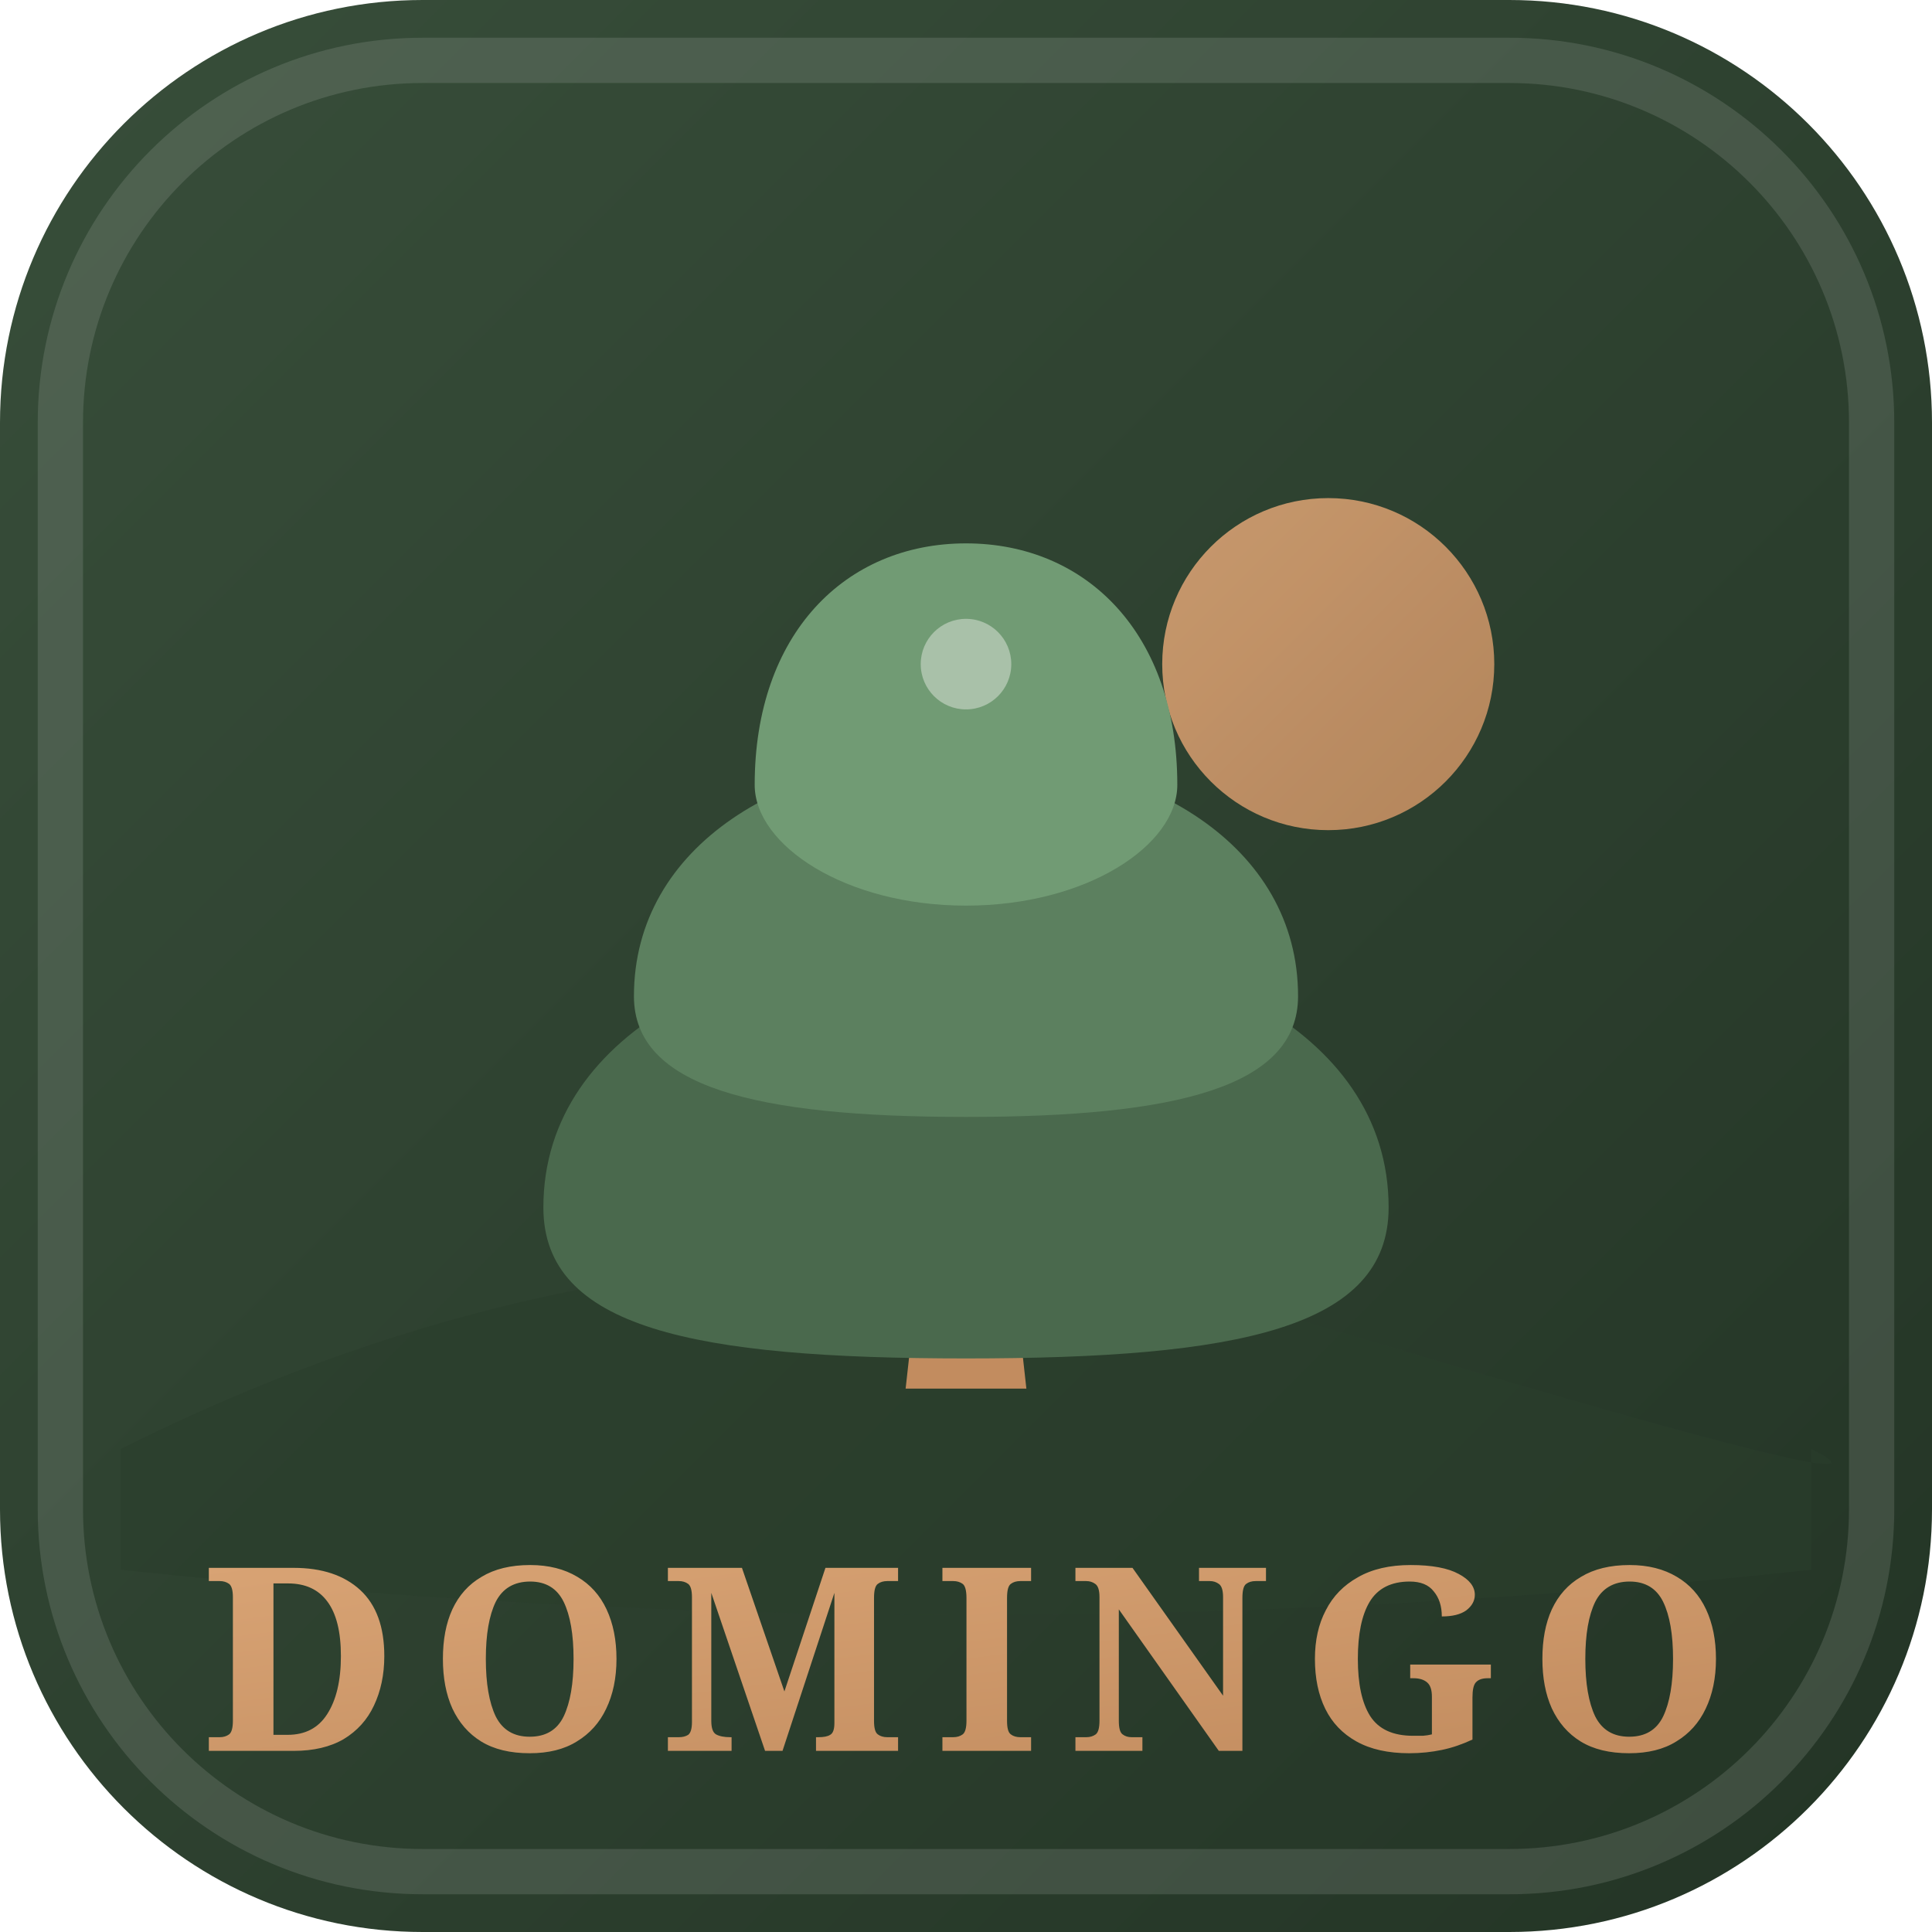
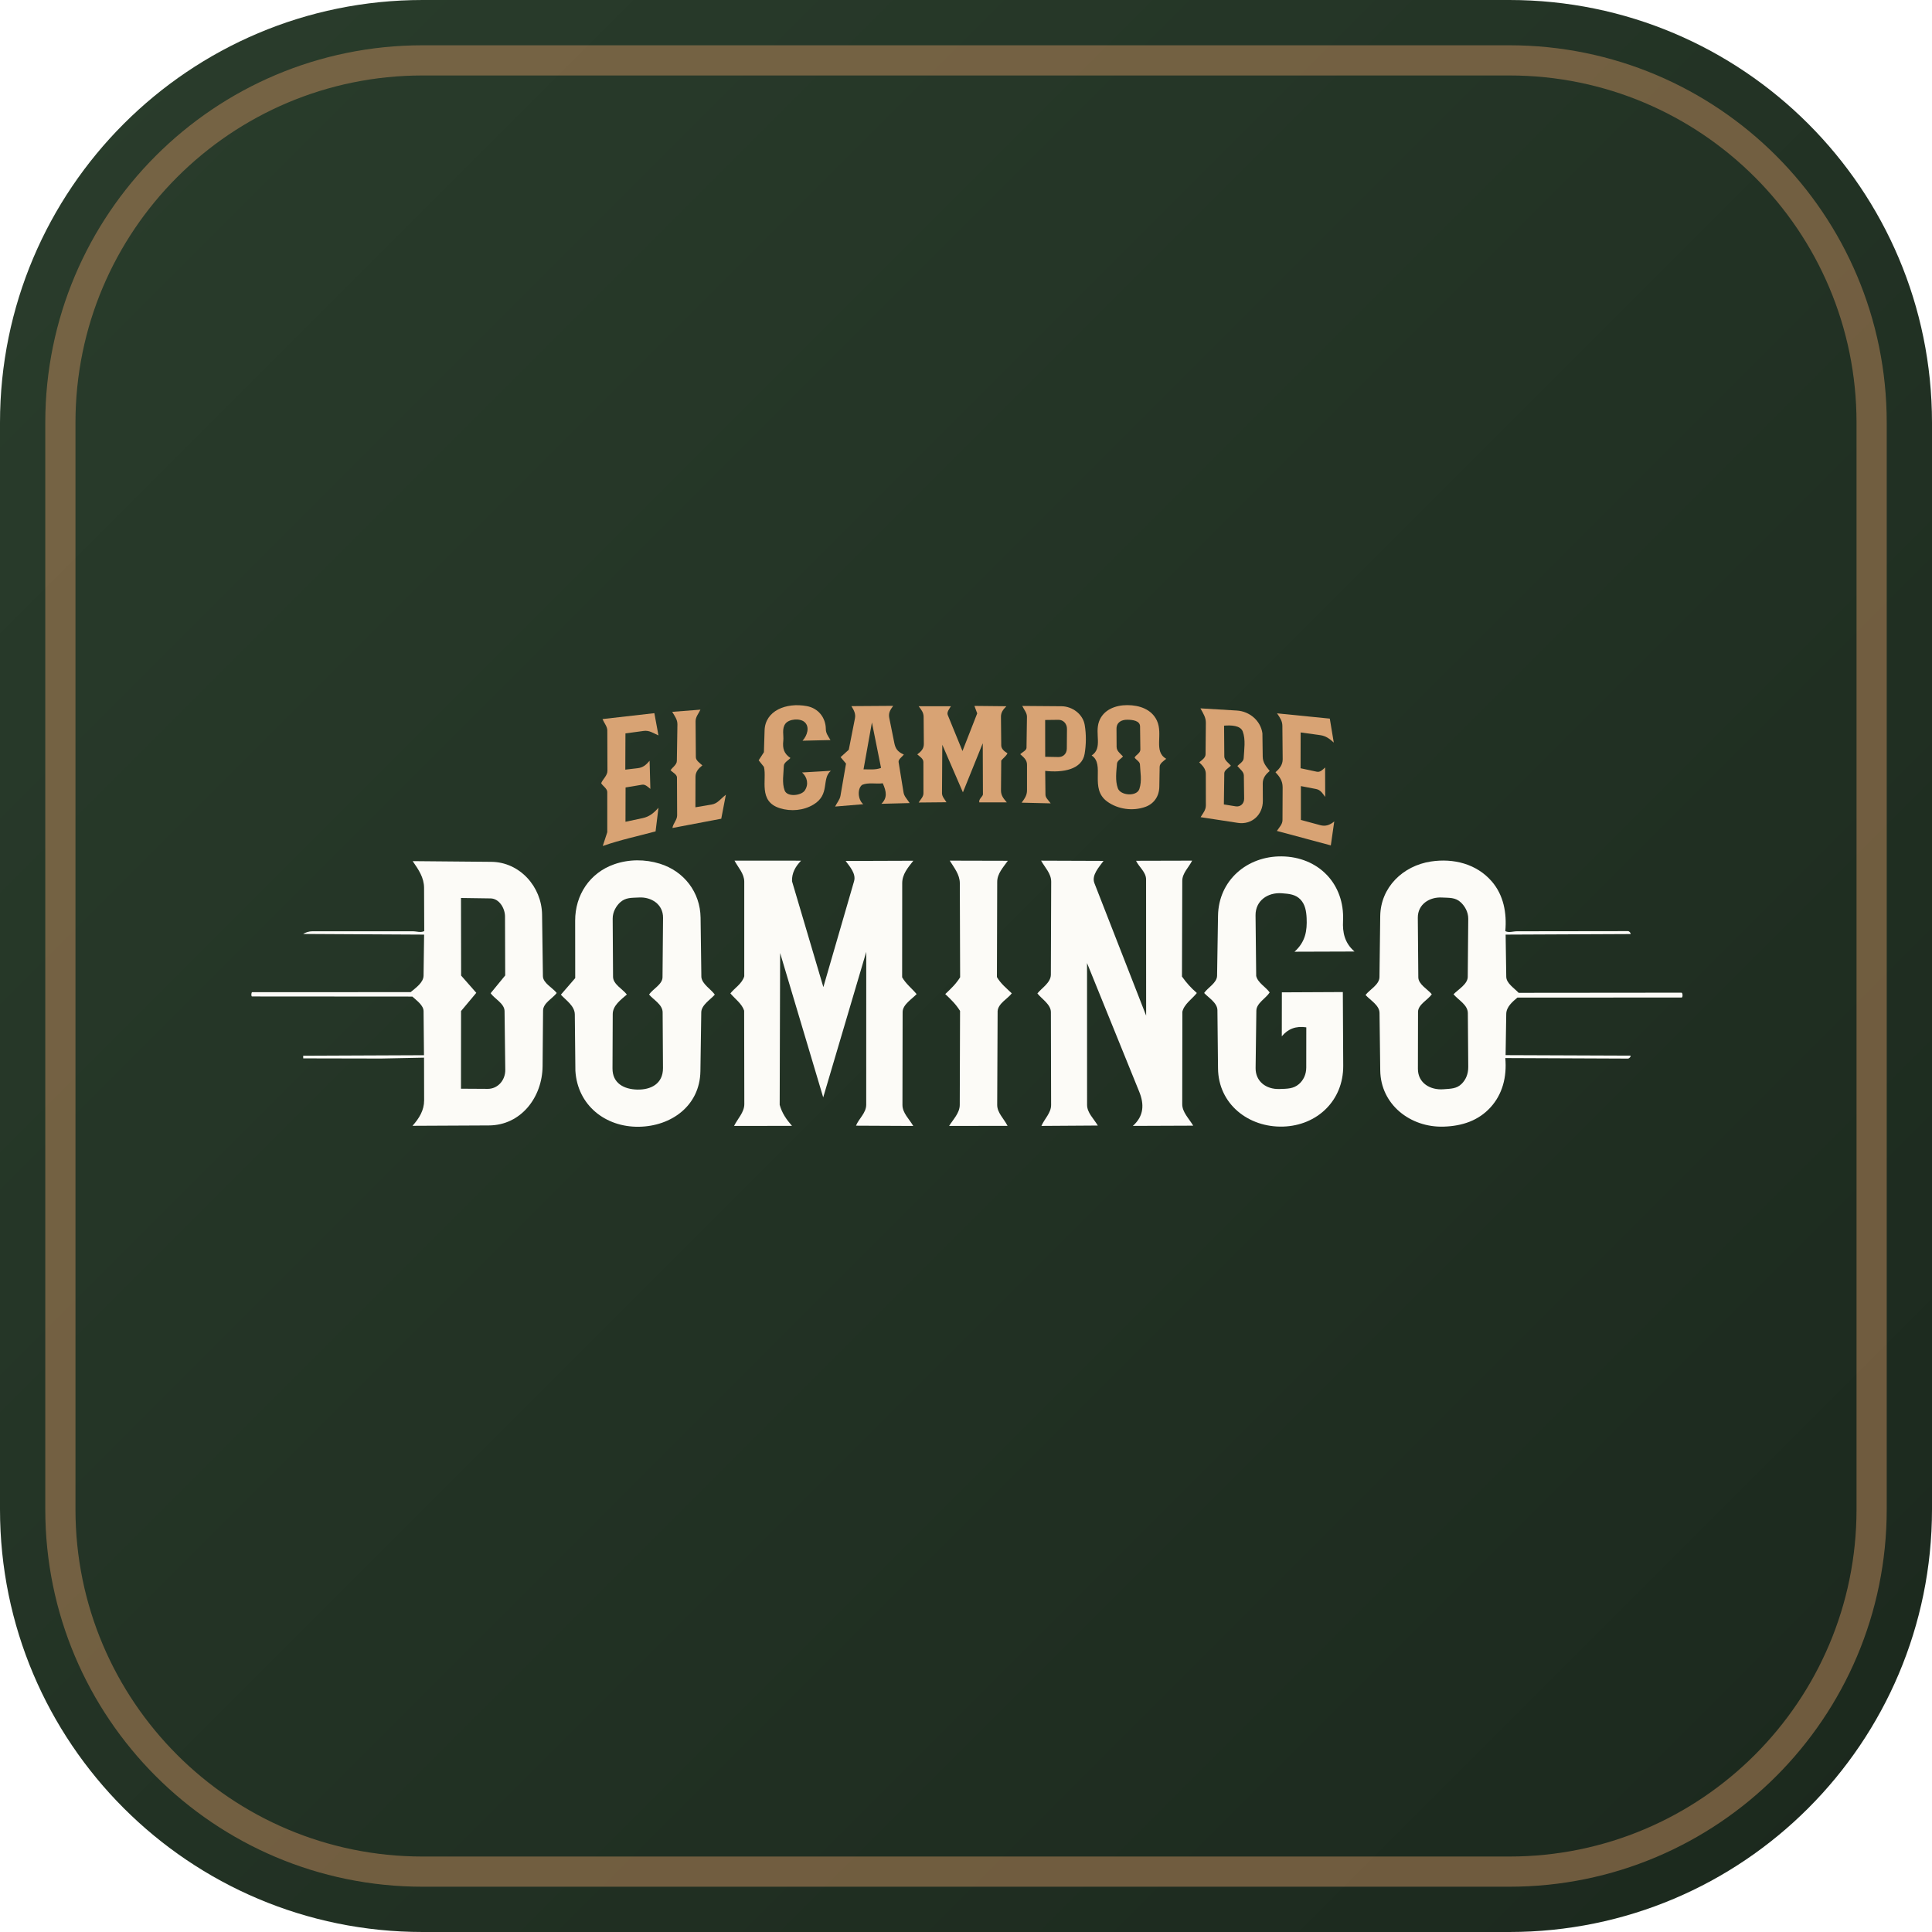
- <svg xmlns="http://www.w3.org/2000/svg" viewBox="0 0 64 64" width="64" height="64">
+ <svg xmlns="http://www.w3.org/2000/svg" viewBox="0 0 512 512" width="512" height="512">
  <defs>
-     <linearGradient id="bgGrad" x1="0%" y1="0%" x2="100%" y2="100%">
-       <stop offset="0%" stop-color="#384e3a" />
-       <stop offset="100%" stop-color="#233425" />
-     </linearGradient>
-     <linearGradient id="goldGrad" x1="0%" y1="0%" x2="100%" y2="100%">
-       <stop offset="0%" stop-color="#d8a374" />
-       <stop offset="100%" stop-color="#c28c5f" />
+     <linearGradient id="favBg" x1="0%" y1="0%" x2="100%" y2="100%">
+       <stop offset="0%" stop-color="#2a3d2c" />
+       <stop offset="100%" stop-color="#1b281d" />
    </linearGradient>
  </defs>
-   <rect width="64" height="64" rx="14" fill="url(#bgGrad)" />
-   <rect x="2" y="2" width="60" height="60" rx="12" fill="none" stroke="rgba(255,255,255,0.12)" stroke-width="1.5" />
-   <g transform="translate(0, 0)">
-     <circle cx="44" cy="22" r="5.5" fill="url(#goldGrad)" opacity="0.9" />
-     <path d="M4 48 Q 24 38, 44 44 T 60 48 L 60 52 Q 32 55, 4 52 Z" fill="#2a3d2c" opacity="0.6" />
-     <path d="M30 46 L34 46 L33 37 L31 37 Z" fill="#c28c5f" />
-     <path d="M18 40 C18 34, 25 31, 32 31 C39 31, 46 34, 46 40 C46 44, 41 45, 32 45 C23 45, 18 44, 18 40 Z" fill="#4a694d" />
-     <path d="M21 33 C21 28, 26 25, 32 25 C38 25, 43 28, 43 33 C43 36, 39 37, 32 37 C25 37, 21 36, 21 33 Z" fill="#5c805f" />
-     <path d="M25 26 C25 21, 28 18, 32 18 C36 18, 39 21, 39 26 C39 28, 36 30, 32 30 C28 30, 25 28, 25 26 Z" fill="#719b74" />
-     <circle cx="32" cy="22" r="1.5" fill="#fcfbf7" opacity="0.4" />
-     <text x="32" y="58" font-family="'Playfair Display', serif" font-size="8.5" font-weight="bold" fill="url(#goldGrad)" text-anchor="middle" letter-spacing="1">DOMINGO</text>
+   <rect width="512" height="512" rx="112" fill="url(#favBg)" />
+   <rect x="16" y="16" width="480" height="480" rx="96" fill="none" stroke="#c28c5f" stroke-width="8" stroke-opacity="0.5" />
+   <g transform="translate(56, 172) scale(0.2)">
+     <g fill="#fcfbf7">
+       <path d="M934.54,457.2c-6.34-7.63-13.95-13.22-19.16-22.25l.1-124.66c0-11.92,7.45-20.52,14.74-29.78l-89.7.32c5.36,7.27,14.05,16.93,11.18,26.79l-40.71,140.34-41.52-140.23c-.4-10.8,4.28-19.22,11.97-27.3l-88.19-.04c4.84,9.11,12.92,17.22,12.92,27.87v125.32c-2.53,9.57-13.2,16.03-18.38,22.7,6.07,7.22,15.41,13.8,18.24,22.92l.23,123.78c.02,10.94-8.79,19.17-13.57,28.92l76.73-.06c-7.43-8.56-13.24-16.83-16.3-27.88l.59-201.17,57.08,191.31,57.04-192.82-.04,202.45c0,11.08-9.86,18.51-13.56,27.85l75.85.36c-4.93-8.75-14.31-17.06-14.29-27.8l.23-123.07c.02-10.04,12.31-17.15,18.54-23.86Z" />
+       <path d="M1305.89,455.79c-7.83-6.81-13.86-13.51-19.72-21.82l.4-126.89c.03-10.1,8.63-17.77,13.08-26.69l-74.33.19c3.84,8.2,13.29,14.98,13.3,24.67l.07,180.53-68.53-175.51c-4.17-10.68,6.44-21.66,12.07-29.55l-82.71-.3c5.12,9.22,13.4,17.03,13.36,27.9l-.43,123.14c-.04,10.74-12.59,18.06-17.85,24.92,5.87,7.41,17.86,14.57,17.89,24.71l.28,123.08c.02,10.55-8.73,18.2-12.86,27.72l74.75-.49c-5.95-9.85-14.21-17.01-14.22-27.49l-.06-187.8,69.14,170.44c6.75,16.64,6.36,32.07-8.4,45.32l79.93-.31c-5.75-9.68-14.55-17.79-14.53-28.57l.18-122.39c2.29-10.17,13.24-17.17,19.18-24.82Z" />
+       <path d="M1514.78,400.82c-13.39-11.6-15.9-25.71-15.18-40.36,2.42-49.66-33.01-85.2-81.34-85.71-45.81-.49-83.6,31.75-84.33,78.74l-1.24,79.49c-.15,9.44-12.49,15.72-17.13,22.78,5.55,6.11,17.48,12.94,17.58,22.77l.79,77.14c.48,47.31,40.45,78.57,86.45,77.11,44.76-1.42,79.7-34.31,79.46-80.56l-.51-97.7-80.79.39-.09,58.27c8.37-10.13,18.99-13.91,32.46-11.9l-.06,53.22c0,9.48-4,17.09-9.71,21.99-7.25,6.22-15.19,6.18-25.92,6.51-17.71.54-31.71-10.19-31.48-27.84l.99-76c.13-9.93,12.63-16.26,17.65-24.12-4.79-6.97-15.79-12.71-17.86-21.86l-.86-80.25c-.21-19.6,16.33-30.68,34.67-29.32,9.92.74,18.37,1.44,24.93,8.38,6.04,6.38,7.64,15.05,8.08,24.48.78,16.89-1.54,31.59-16.05,44.6l79.51-.26Z" />
+       <path d="M1040.97,434.7l.38-126.2c.03-11.03,8-19.23,14.07-27.92l-76.94-.19c5.85,9.51,13.29,18.46,13.33,29.88l.41,124.67c-5.63,9.01-12.04,14.97-19.71,22.26,7.72,7.29,13.99,13.31,19.61,22.32l-.4,124.59c-.03,10.73-8.76,19.17-14.12,27.81l77.46-.11c-5.18-10.1-13.78-17.32-13.73-27.88l.57-124.25c.77-10.18,13.8-16.59,18.76-23.47-7.13-6.84-14.52-12.68-19.68-21.5Z" />
+       <path d="M439.39,433.5l-1.12-81.61c-.51-36.9-29.55-69.59-67.21-69.92l-104.24-.93c8.09,11.66,15.03,21.96,15.09,35.41l.23,57.32c-5.04,2.42-9.92.2-15.45.2h-132.69c-4.37,0-9.29,1.54-12.36,3.58l160.33.87-.73,54.36c-.12,9.14-10.24,16.09-17.13,21.85l-209.87.04c-1.32,0-1.62,4.89-.5,5.7l212.67.15c5.91,5.45,14.76,11.53,14.84,19.35l.55,58.34-160.05.67.05,3.52,103.22.21,56.85-1.15.12,56.56c.03,13.27-6.62,23.84-15.39,33.73l101.25-.49c42.44-.21,70.75-37.27,71.11-78.55l.63-73.69c.09-10.07,12.99-16.25,18.09-23.26-5.43-6.96-18.16-13.13-18.28-22.24ZM366.26,582.8l-35.44-.21.11-102.91,20.18-24.13-20.1-22.87-.17-102.8,39.23.56c11.26.16,19.07,12.86,19.1,24l.25,78.09-19.3,23.54c5.11,7.35,18.32,13.61,18.44,23.65l.96,77.75c.18,14.14-10.15,25.41-23.25,25.33Z" />
+       <path d="M1948.08,455.35l-215.79.2c-5.91-6.28-16.28-12.66-16.41-21.21l-.84-55.92,165.69-.74c.04-1.64-1.79-3.88-3.77-3.88l-146.79.19c-5.46,0-10.69,2.3-15.55-.21,2.15-23.97-2.28-47.76-17.94-65.86-20.11-23.25-50.71-30.95-80.68-26.38-37.16,5.67-66.64,34.29-67.12,72.42l-1.01,80.79c-.13,10.04-13.38,16.8-18.45,23.67,6.61,7.22,18.39,13.61,18.52,23.76l.96,76.2c.57,45.22,39.87,75.74,83.76,74.48,24.98-.71,46.46-8.09,62.43-25.64,15.63-17.18,21.77-40,19.52-65.23l162.32.69c2.01,0,3.86-2.31,3.8-3.93l-165.74-.64.87-54.7c.15-9.33,8.48-16.3,14.79-21.55l217.65-.08c1.67,0,1.48-6.43-.21-6.42ZM1657.06,575.83c-6.76,6.97-14.71,6.73-24.39,7.49-17.2,1.35-33.91-7.99-33.87-27.11l.16-75.32c.02-10.01,13.12-15.91,18.24-23.46-5.31-6.55-17.78-13.06-17.86-22.4l-.66-78.88c-.15-18.12,15.7-27.82,31.93-26.89,9.66.56,17.81-.42,25.13,6.52,5.02,4.75,9.86,12.49,9.77,21.75l-.67,76.84c-.08,9.58-12.26,16.4-18.86,23.09,6.8,8.02,18.9,13.91,18.99,25.04l.54,71.09c.08,9.95-3.51,17.15-8.46,22.25Z" />
+       <path d="M649.34,434.65l-1.04-78.72c-.44-33.58-21.9-61.56-53.97-71.48-19.69-6.09-41.09-6.06-60.56.79-32.37,11.38-51.69,40.71-51.66,74.64l.08,76.16-19,21.98c6.95,7.58,18.34,14.87,18.46,26.14l.77,74.75c2.84,45.82,39.99,74.75,84.11,74.1,42.89-.63,80.88-27.76,81.55-73.72l1.13-77.98c.14-9.71,12.62-17.12,17.95-23.39-5.01-7.17-16.83-13.8-17.83-23.26ZM598.03,481.45l.46,73.7c.13,21.24-16.42,28.92-33.81,28.6-17.74-.32-33.17-8.26-33.09-27.98l.31-72.09c.05-11.41,11.04-19.17,18.72-25.9-5.75-7.37-18.24-13.61-18.3-23.44l-.49-77.11c-.06-9.13,4.95-17.01,9.8-21.47,7.43-6.83,15.49-5.98,25.07-6.53,16.25-.94,32.05,8.96,31.88,26.89l-.71,78.86c-.08,9.35-12.79,15.42-17.82,22.8,5.57,6.88,17.92,13.11,17.99,23.69Z" />
+     </g>
+     <g fill="#d8a374">
+       <path d="M974.11,203.03c-2.41-4.05-5.94-7.45-5.91-12.1l.4-64.09,27.31,63.05,26.29-65.04.24,67.93c-.63,3.11-5.84,6.01-4.82,10.42l36.43-.05c-4.49-5.21-7.75-9.23-7.69-15.85l.33-39.58c2.99-3.57,6.39-5.71,8.27-9.59-4-2.38-8.23-5.77-8.27-10.41l-.37-37.88c-.06-5.84,2.74-9.43,7.13-14.03l-42.29-.44,3.69,9.89-19.52,49.9-19.5-47.7c-1.53-3.75,1.86-8.02,4.2-11.65l-42.79-.02c3.73,4.85,6.56,8.37,6.61,14.08l.29,35.85c.05,6.22-3.41,9.96-8.7,13.87,3.39,2.99,8.09,5.78,8.1,10.09l.08,41.44c0,4.73-3.73,7.89-6.35,12.26l36.83-.35Z" />
+       <path d="M1419.38,226.57c-.02,5.59-4.06,9.41-7.45,14.45l71.48,19.18,4.54-31.74c-5.8,4.8-11.59,6.8-18.39,4.96l-25.82-6.97v-44.83s19.99,3.83,19.99,3.83c5.91,1.13,8.44,5.36,12.22,10.52l-.11-39.03c-3.59,3.32-6.6,6.57-11.13,5.6l-21.39-4.56.11-47.45,26.02,3.6c7.52,1.04,12.22,4.75,17.88,9.82l-5.28-31.75-69.91-6.99c4.03,5.91,7.01,10.19,7.07,16.56l.4,44.24c.07,7.41-4.28,12.68-9.54,17.21,5.61,6.05,9.51,11.53,9.48,20.07l-.18,43.28Z" />
+       <path d="M753.54,210.98c14.55,4.45,31.04,3.07,44.3-4.85,22.54-13.47,10.28-34.15,23.11-44.8l-38.19,2.25c6.89,6.09,9.13,15.72,3.61,23.87-4.68,6.9-23.26,9-26.67-.02-3.82-10.12-1.35-22.54-1.08-32.72.12-4.46,6.44-7.45,8.74-10.35-8.86-5.94-10.54-12.94-9.46-22.86.77-7.07-2.22-15.91,2.84-22.61,4.67-6.19,19.08-7.59,25.32-2.13,7.21,6.31,3.67,17.82-2.64,24.71l37-.85c-3.45-5.68-6.12-9.18-6.16-14.61-.12-15.14-10.02-27.58-25.14-30.38-27.7-5.13-55.2,6.25-56,32.1l-.89,28.96-6.94,10.75,6.96,8.74c4.17,16.62-8.14,45.78,21.3,54.78Z" />
+       <path d="M524.67,189.47v53.23s-5.97,18.27-5.97,18.27c23.9-8.32,46.77-13.07,69.97-19.34l3.84-31.36c-6.32,7.17-12.17,11.89-20.87,13.75l-22.85,4.88.13-45.46,21.8-3.65c4.16-.7,7.07,2.37,11.04,5.51l-1.01-37.26c-4.92,5.81-8.91,9.05-15.96,9.88l-16.24,1.9.2-48.03,24.27-3.28c7.21-.97,12.25,2.72,19.47,5.96l-5.43-29.49-68.74,7.82c2.55,5.85,6.38,9.91,6.4,15.1l.18,53.46c.02,6.19-6.02,10.89-8.29,16.3,1.4,3.36,8.06,7.06,8.06,11.82Z" />
+       <path d="M641.46,209.69l.11-40.46c.02-6.74,4.33-11.33,9.11-15.06-3.61-3.22-8.61-6.5-8.64-10.84l-.36-47.51c-.05-5.94,4.08-10.45,6.45-15.5l-37.43,2.91c3.76,6.2,7.01,10.55,6.91,16.74l-.75,48.34c-.08,5.1-6.1,8.58-8.36,12.38,2.72,2.65,8.5,5.58,8.52,9.41l.22,50.23c.03,6.2-5.49,10.89-6.2,16.79l64.66-12.27,6.12-31.82c-7.34,5.78-11,11.7-18.82,13.02l-21.55,3.63Z" />
+       <path d="M1360.08,230.34c18.96,2.9,33.35-11.04,33.25-29.15l-.13-23.03c-.04-7.57,4.36-12.51,9.24-16.64-4.69-5.78-9.17-10.9-9.27-18.84l-.42-31.03c-2.31-16.78-17.16-29.15-33.76-30.14l-48.38-2.9c4.09,7.25,7.27,12.24,7.21,19.19l-.39,41.75c-.04,4.51-4.83,7.64-8.42,10.56,4.32,4.25,8.74,8.55,8.75,15.15l.07,41.88c.01,6.26-3.73,10.32-6.98,15.65l49.24,7.53ZM1342.28,142.43l-.31-40.91c8.93-.67,21.68-.55,24.79,7.85,3.96,10.7,1.78,24.16,1.17,35.34-.25,4.59-5.69,7.45-8.34,10.3,3.63,4.37,8.51,7.53,8.58,12.67l.38,30.44c.09,7.23-5.35,11.26-11.17,10.32l-15.68-2.52.56-41.4c.05-3.97,5.58-6.92,8.72-9.9-2.55-3.36-8.66-7.09-8.7-12.19Z" />
+       <path d="M1187.12,202.12c14.35,10.39,33.98,12.92,50.46,7.06,11.41-4.06,18.37-13.99,18.58-26.62l.44-26.43c.07-4.47,4.54-7.24,8.72-10.68-17.38-9.82-3.63-32.24-12.46-50.84-7.04-14.84-23.09-20.24-39.03-20.28-15.93-.05-31.97,6.17-37.57,21.74-5.92,16.47,5.24,35.24-9.78,44.98,18.25,11.83-3.39,43.68,20.63,61.06ZM1199.56,129.65l-.14-23.82c-.05-8.62,6.36-12.27,14.57-12.15,6.44.1,16.55,1.06,16.65,8.9l.39,30.65c.06,4.6-5.59,6.81-7.61,10.46.97,2.49,6.94,5.39,7.06,9.08.34,9.9,3,21.57-.8,32.76-3.48,10.23-24.93,8.83-28.49-1.04-3.74-10.37-1.94-22.2-1.12-32.66.33-4.14,6-6.75,7.93-9.54-3.87-4.1-8.41-7.22-8.44-12.64Z" />
+       <path d="M862.52,179.91c8.15-3.45,18.8-.8,27.2-2.02,4.9,11.01,6.27,19.22-1.8,27.18l37.42-.95c-3.68-5.76-7.24-8.8-8.11-14.11l-6.56-40.28c-.57-3.48,4.8-7.03,6.98-9.91-8.39-3.61-11.17-8.01-12.64-15.34l-6.64-32.98c-1.26-6.28.62-10.15,5.13-16.21l-55.34.38c3.48,5.61,5.86,10.25,4.7,16.16l-8.18,41.6-10.86,9.83,7.2,8.56-7.34,42.54c-.95,5.52-4.75,9.35-7.1,14.37l37.24-3.12c-7.52-6.52-7.82-21.07-1.3-25.72ZM875.34,97.29l12.09,60.23c-7.49,2.91-14.81,1.72-23.22,1.93l11.13-62.15Z" />
+       <path d="M1112.23,204.51c-3.86-5.15-6.91-7.58-6.95-11.67l-.34-31.39c23.48,2.69,48.84-1.84,52.26-22.64,2.07-12.58,2.23-25.6.08-38.31-2.42-14.28-16.39-24.56-30.68-24.68l-52.04-.41c2.63,5.49,6.29,9.12,6.21,14.54l-.6,41.02c-.05,3.4-5.8,5.86-8.32,8.38,5.09,4.53,8.99,7.75,8.99,13.99v33.89c0,6.48-2.86,10.57-7.12,16.34l38.52.93ZM1122.46,93.8c6.7-.09,11.4,5.42,11.34,12.08l-.22,26.18c-.06,6.94-5.13,11.18-11.15,11.06l-17.5-.33-.04-48.77,17.56-.23Z" />
+     </g>
  </g>
</svg>
